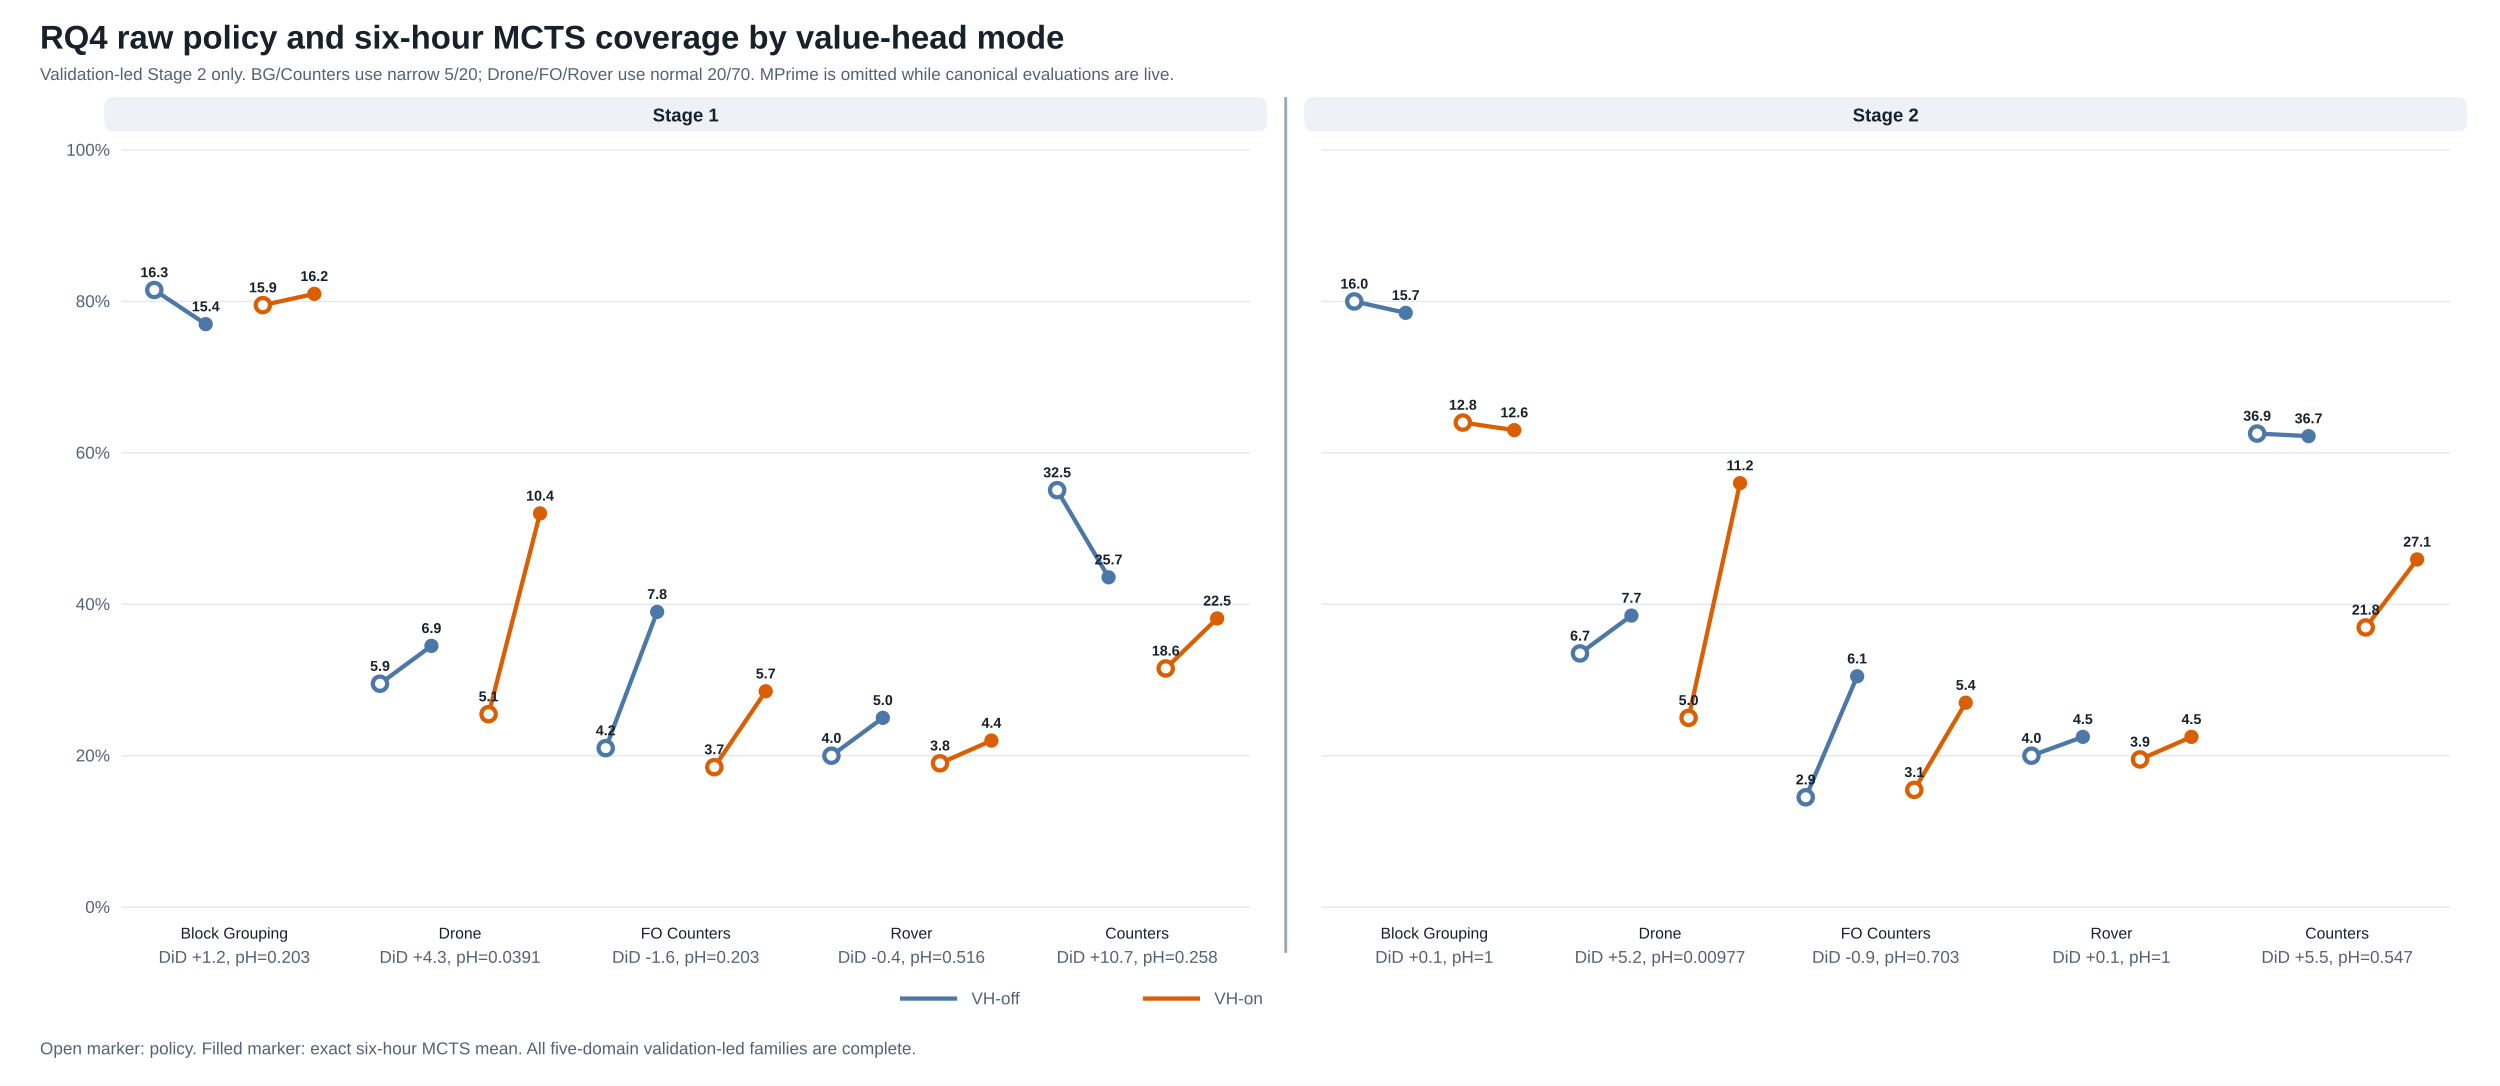
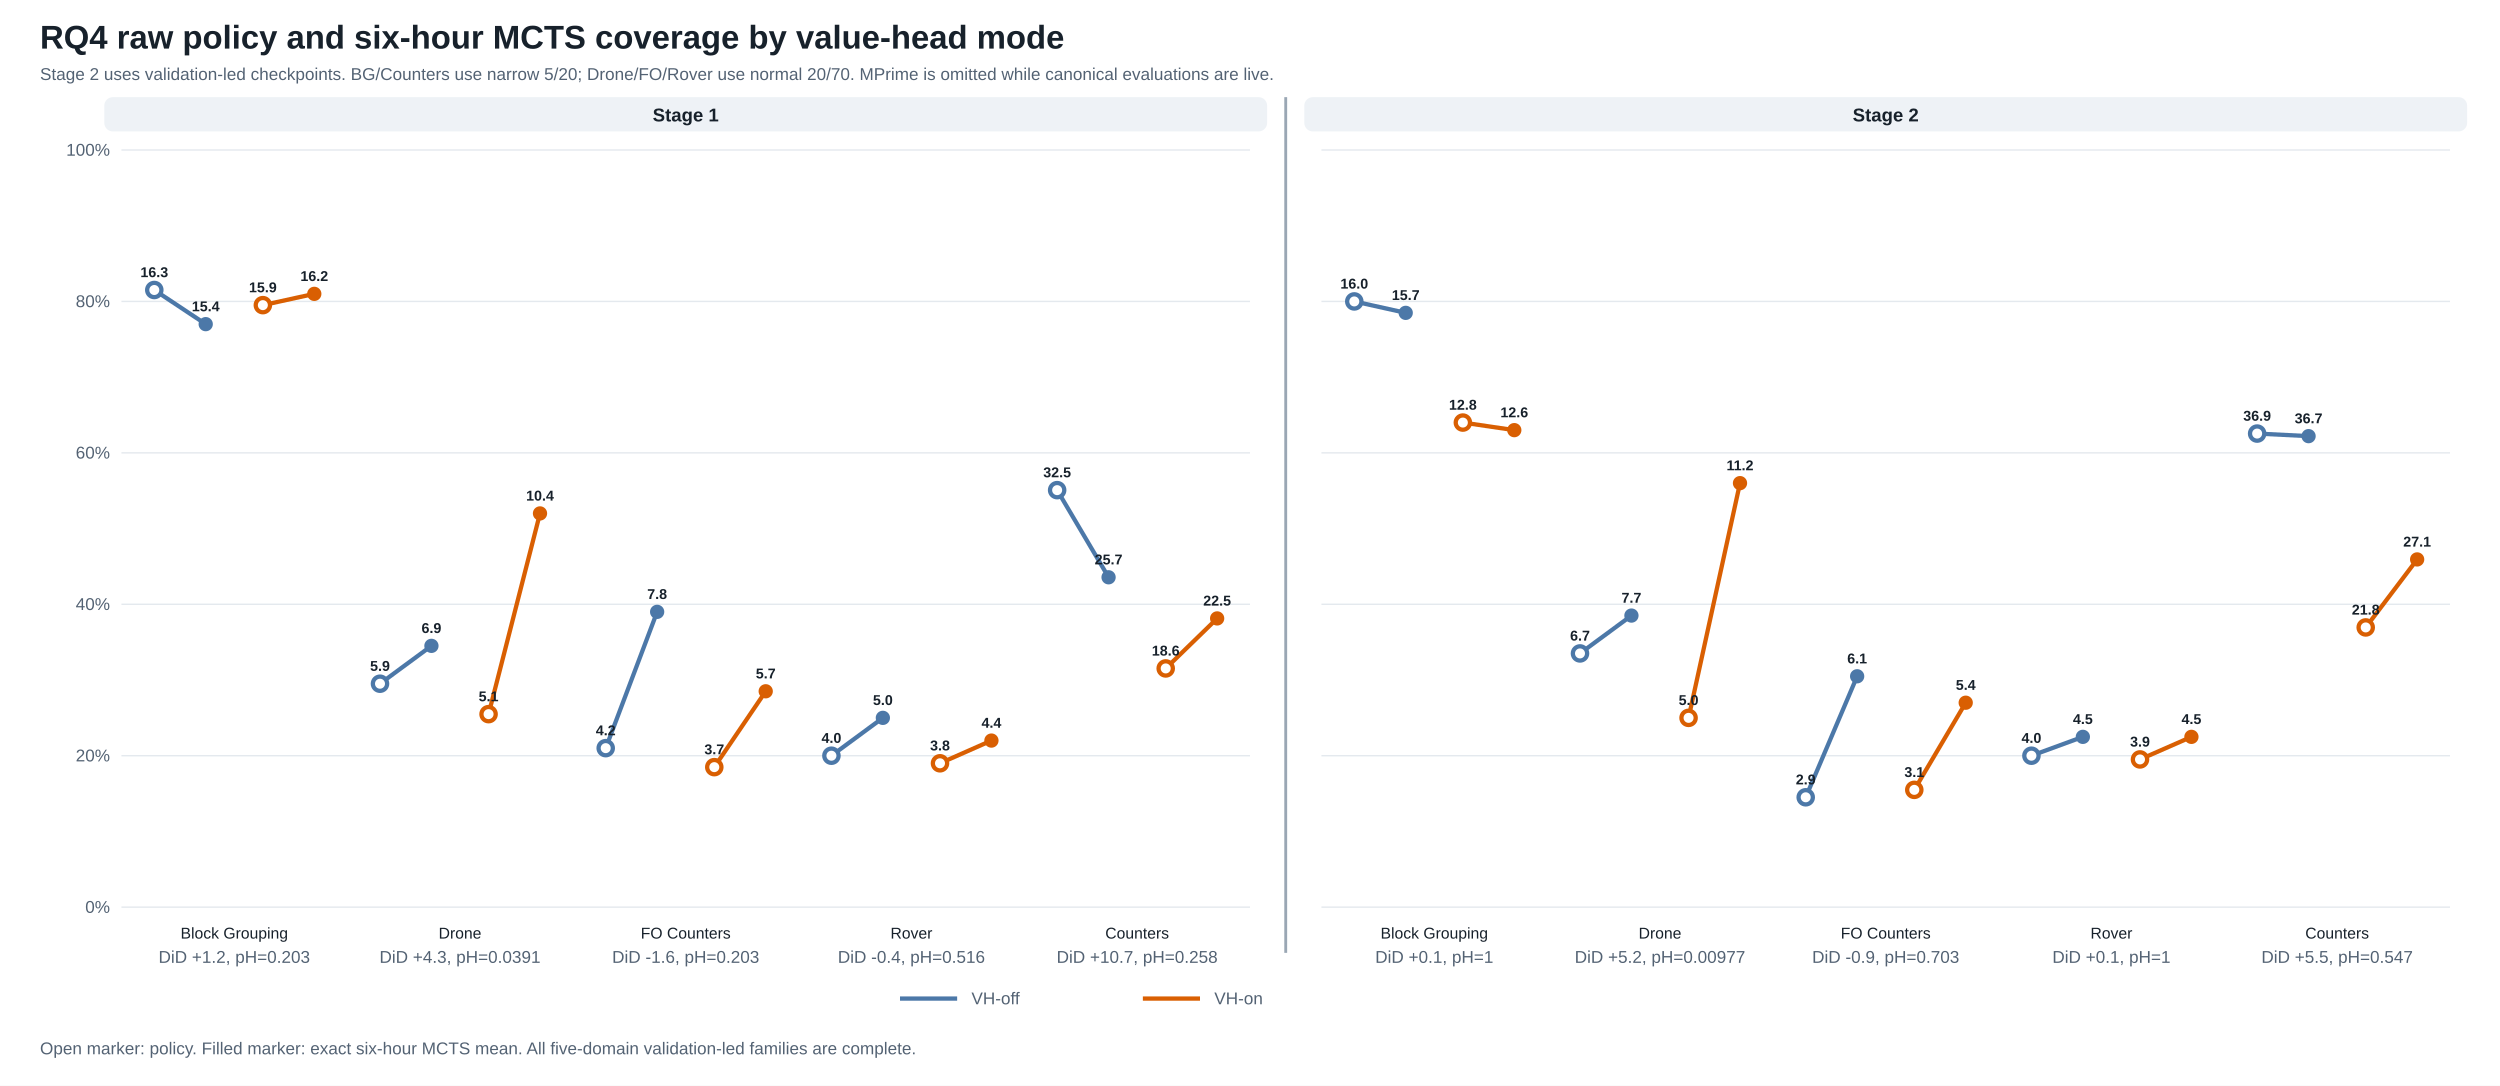
<svg xmlns="http://www.w3.org/2000/svg" width="1750" height="760" viewBox="0 0 1750 760">
  <rect width="100%" height="100%" fill="white" />
  <style>text{font-family:Segoe UI,Arial,sans-serif;fill:#17212b}.title{font-size:23px;font-weight:700}.sub{font-size:12px;fill:#536273}.label{font-size:11px}.head{font-size:13px;font-weight:700}.value{font-size:10px;font-weight:600}</style>
  <text x="28" y="34" class="title">RQ4 raw policy and six-hour MCTS coverage by value-head mode</text>
-   <text x="28" y="56" class="sub">Validation-led Stage 2 only. BG/Counters use narrow 5/20; Drone/FO/Rover use normal 20/70. MPrime is omitted while canonical evaluations are live.</text>
+   <text x="28" y="56" class="sub">Stage 2 uses validation-led checkpoints. BG/Counters use narrow 5/20; Drone/FO/Rover use normal 20/70. MPrime is omitted while canonical evaluations are live.</text>
  <rect x="73" y="68" width="814" height="24" rx="6" fill="#eef2f6" />
  <text x="480.0" y="85" text-anchor="middle" class="head">Stage 1</text>
  <line x1="85" y1="635.0" x2="875" y2="635.0" stroke="#e4e9ee" />
  <text x="77" y="639.0" text-anchor="end" class="sub">0%</text>
  <line x1="85" y1="529.0" x2="875" y2="529.0" stroke="#e4e9ee" />
  <text x="77" y="533.0" text-anchor="end" class="sub">20%</text>
  <line x1="85" y1="423.0" x2="875" y2="423.0" stroke="#e4e9ee" />
  <text x="77" y="427.0" text-anchor="end" class="sub">40%</text>
  <line x1="85" y1="317.0" x2="875" y2="317.0" stroke="#e4e9ee" />
  <text x="77" y="321.0" text-anchor="end" class="sub">60%</text>
  <line x1="85" y1="211.0" x2="875" y2="211.0" stroke="#e4e9ee" />
  <text x="77" y="215.0" text-anchor="end" class="sub">80%</text>
  <line x1="85" y1="105.0" x2="875" y2="105.0" stroke="#e4e9ee" />
  <text x="77" y="109.0" text-anchor="end" class="sub">100%</text>
  <line x1="108.0" y1="203.0" x2="144.0" y2="226.9" stroke="#4c78a8" stroke-width="3" stroke-dasharray="none" />
  <circle cx="108.0" cy="203.0" r="5" fill="white" stroke="#4c78a8" stroke-width="3" />
  <circle cx="144.0" cy="226.9" r="5" fill="#4c78a8" opacity="1" />
  <text x="108.0" y="194.0" text-anchor="middle" class="value">16.3</text>
  <text x="144.0" y="217.9" text-anchor="middle" class="value">15.4</text>
  <line x1="184.0" y1="213.6" x2="220.0" y2="205.7" stroke="#d95f02" stroke-width="3" stroke-dasharray="none" />
  <circle cx="184.0" cy="213.6" r="5" fill="white" stroke="#d95f02" stroke-width="3" />
  <circle cx="220.0" cy="205.7" r="5" fill="#d95f02" opacity="1" />
  <text x="184.0" y="204.6" text-anchor="middle" class="value">15.9</text>
  <text x="220.0" y="196.7" text-anchor="middle" class="value">16.2</text>
  <text x="164.0" y="657" text-anchor="middle" class="label">Block Grouping</text>
  <text x="164.0" y="674" text-anchor="middle" class="sub">DiD +1.2, pH=0.203</text>
  <line x1="266.0" y1="478.6" x2="302.0" y2="452.1" stroke="#4c78a8" stroke-width="3" stroke-dasharray="none" />
  <circle cx="266.0" cy="478.6" r="5" fill="white" stroke="#4c78a8" stroke-width="3" />
  <circle cx="302.0" cy="452.1" r="5" fill="#4c78a8" opacity="1" />
  <text x="266.0" y="469.6" text-anchor="middle" class="value">5.9</text>
  <text x="302.0" y="443.1" text-anchor="middle" class="value">6.9</text>
  <line x1="342.0" y1="499.9" x2="378.0" y2="359.4" stroke="#d95f02" stroke-width="3" stroke-dasharray="none" />
  <circle cx="342.0" cy="499.9" r="5" fill="white" stroke="#d95f02" stroke-width="3" />
  <circle cx="378.0" cy="359.4" r="5" fill="#d95f02" opacity="1" />
  <text x="342.0" y="490.9" text-anchor="middle" class="value">5.1</text>
  <text x="378.0" y="350.4" text-anchor="middle" class="value">10.4</text>
  <text x="322.0" y="657" text-anchor="middle" class="label">Drone</text>
  <text x="322.0" y="674" text-anchor="middle" class="sub">DiD +4.3, pH=0.0391</text>
  <line x1="424.0" y1="523.7" x2="460.0" y2="428.3" stroke="#4c78a8" stroke-width="3" stroke-dasharray="none" />
  <circle cx="424.0" cy="523.7" r="5" fill="white" stroke="#4c78a8" stroke-width="3" />
  <circle cx="460.0" cy="428.3" r="5" fill="#4c78a8" opacity="1" />
  <text x="424.0" y="514.7" text-anchor="middle" class="value">4.2</text>
  <text x="460.0" y="419.3" text-anchor="middle" class="value">7.8</text>
  <line x1="500.0" y1="537.0" x2="536.0" y2="483.9" stroke="#d95f02" stroke-width="3" stroke-dasharray="none" />
  <circle cx="500.0" cy="537.0" r="5" fill="white" stroke="#d95f02" stroke-width="3" />
  <circle cx="536.0" cy="483.9" r="5" fill="#d95f02" opacity="1" />
  <text x="500.0" y="528.0" text-anchor="middle" class="value">3.7</text>
  <text x="536.0" y="474.9" text-anchor="middle" class="value">5.7</text>
  <text x="480.0" y="657" text-anchor="middle" class="label">FO Counters</text>
  <text x="480.0" y="674" text-anchor="middle" class="sub">DiD -1.6, pH=0.203</text>
  <line x1="582.0" y1="529.0" x2="618.0" y2="502.5" stroke="#4c78a8" stroke-width="3" stroke-dasharray="none" />
  <circle cx="582.0" cy="529.0" r="5" fill="white" stroke="#4c78a8" stroke-width="3" />
  <circle cx="618.0" cy="502.5" r="5" fill="#4c78a8" opacity="1" />
  <text x="582.0" y="520.0" text-anchor="middle" class="value">4.0</text>
  <text x="618.0" y="493.5" text-anchor="middle" class="value">5.0</text>
  <line x1="658.0" y1="534.3" x2="694.0" y2="518.4" stroke="#d95f02" stroke-width="3" stroke-dasharray="none" />
  <circle cx="658.0" cy="534.3" r="5" fill="white" stroke="#d95f02" stroke-width="3" />
  <circle cx="694.0" cy="518.4" r="5" fill="#d95f02" opacity="1" />
  <text x="658.0" y="525.3" text-anchor="middle" class="value">3.8</text>
  <text x="694.0" y="509.4" text-anchor="middle" class="value">4.4</text>
  <text x="638.0" y="657" text-anchor="middle" class="label">Rover</text>
  <text x="638.0" y="674" text-anchor="middle" class="sub">DiD -0.4, pH=0.516</text>
  <line x1="740.0" y1="343.1" x2="776.0" y2="404.1" stroke="#4c78a8" stroke-width="3" stroke-dasharray="none" />
  <circle cx="740.0" cy="343.1" r="5" fill="white" stroke="#4c78a8" stroke-width="3" />
  <circle cx="776.0" cy="404.1" r="5" fill="#4c78a8" opacity="1" />
  <text x="740.0" y="334.1" text-anchor="middle" class="value">32.5</text>
  <text x="776.0" y="395.1" text-anchor="middle" class="value">25.7</text>
  <line x1="816.0" y1="467.9" x2="852.0" y2="432.9" stroke="#d95f02" stroke-width="3" stroke-dasharray="none" />
  <circle cx="816.0" cy="467.9" r="5" fill="white" stroke="#d95f02" stroke-width="3" />
  <circle cx="852.0" cy="432.9" r="5" fill="#d95f02" opacity="1" />
  <text x="816.0" y="458.9" text-anchor="middle" class="value">18.6</text>
  <text x="852.0" y="423.9" text-anchor="middle" class="value">22.5</text>
  <text x="796.0" y="657" text-anchor="middle" class="label">Counters</text>
  <text x="796.0" y="674" text-anchor="middle" class="sub">DiD +10.7, pH=0.258</text>
  <rect x="913" y="68" width="814" height="24" rx="6" fill="#eef2f6" />
  <text x="1320.0" y="85" text-anchor="middle" class="head">Stage 2</text>
  <line x1="925" y1="635.0" x2="1715" y2="635.0" stroke="#e4e9ee" />
  <line x1="925" y1="529.0" x2="1715" y2="529.0" stroke="#e4e9ee" />
  <line x1="925" y1="423.0" x2="1715" y2="423.0" stroke="#e4e9ee" />
  <line x1="925" y1="317.0" x2="1715" y2="317.0" stroke="#e4e9ee" />
  <line x1="925" y1="211.0" x2="1715" y2="211.0" stroke="#e4e9ee" />
  <line x1="925" y1="105.0" x2="1715" y2="105.0" stroke="#e4e9ee" />
  <line x1="948.0" y1="211.0" x2="984.0" y2="219.0" stroke="#4c78a8" stroke-width="3" stroke-dasharray="none" />
  <circle cx="948.0" cy="211.0" r="5" fill="white" stroke="#4c78a8" stroke-width="3" />
  <circle cx="984.0" cy="219.0" r="5" fill="#4c78a8" opacity="1" />
  <text x="948.0" y="202.0" text-anchor="middle" class="value">16.0</text>
  <text x="984.0" y="210.0" text-anchor="middle" class="value">15.7</text>
  <line x1="1024.0" y1="295.8" x2="1060.0" y2="301.1" stroke="#d95f02" stroke-width="3" stroke-dasharray="none" />
  <circle cx="1024.0" cy="295.8" r="5" fill="white" stroke="#d95f02" stroke-width="3" />
  <circle cx="1060.0" cy="301.1" r="5" fill="#d95f02" opacity="1" />
  <text x="1024.0" y="286.8" text-anchor="middle" class="value">12.8</text>
  <text x="1060.0" y="292.1" text-anchor="middle" class="value">12.6</text>
  <text x="1004.0" y="657" text-anchor="middle" class="label">Block Grouping</text>
  <text x="1004.0" y="674" text-anchor="middle" class="sub">DiD +0.1, pH=1</text>
  <line x1="1106.0" y1="457.4" x2="1142.0" y2="430.9" stroke="#4c78a8" stroke-width="3" stroke-dasharray="none" />
  <circle cx="1106.0" cy="457.4" r="5" fill="white" stroke="#4c78a8" stroke-width="3" />
  <circle cx="1142.0" cy="430.9" r="5" fill="#4c78a8" opacity="1" />
  <text x="1106.0" y="448.4" text-anchor="middle" class="value">6.7</text>
  <text x="1142.0" y="421.9" text-anchor="middle" class="value">7.7</text>
  <line x1="1182.0" y1="502.5" x2="1218.0" y2="338.2" stroke="#d95f02" stroke-width="3" stroke-dasharray="none" />
  <circle cx="1182.0" cy="502.5" r="5" fill="white" stroke="#d95f02" stroke-width="3" />
  <circle cx="1218.0" cy="338.2" r="5" fill="#d95f02" opacity="1" />
  <text x="1182.0" y="493.5" text-anchor="middle" class="value">5.0</text>
  <text x="1218.0" y="329.2" text-anchor="middle" class="value">11.2</text>
  <text x="1162.0" y="657" text-anchor="middle" class="label">Drone</text>
  <text x="1162.0" y="674" text-anchor="middle" class="sub">DiD +5.2, pH=0.00977</text>
  <line x1="1264.0" y1="558.1" x2="1300.0" y2="473.4" stroke="#4c78a8" stroke-width="3" stroke-dasharray="none" />
  <circle cx="1264.0" cy="558.1" r="5" fill="white" stroke="#4c78a8" stroke-width="3" />
  <circle cx="1300.0" cy="473.4" r="5" fill="#4c78a8" opacity="1" />
  <text x="1264.0" y="549.1" text-anchor="middle" class="value">2.9</text>
  <text x="1300.0" y="464.4" text-anchor="middle" class="value">6.1</text>
  <line x1="1340.0" y1="552.9" x2="1376.0" y2="491.9" stroke="#d95f02" stroke-width="3" stroke-dasharray="none" />
  <circle cx="1340.0" cy="552.9" r="5" fill="white" stroke="#d95f02" stroke-width="3" />
  <circle cx="1376.0" cy="491.9" r="5" fill="#d95f02" opacity="1" />
  <text x="1340.0" y="543.9" text-anchor="middle" class="value">3.1</text>
  <text x="1376.0" y="482.9" text-anchor="middle" class="value">5.4</text>
  <text x="1320.0" y="657" text-anchor="middle" class="label">FO Counters</text>
  <text x="1320.0" y="674" text-anchor="middle" class="sub">DiD -0.9, pH=0.703</text>
  <line x1="1422.0" y1="529.0" x2="1458.0" y2="515.8" stroke="#4c78a8" stroke-width="3" stroke-dasharray="none" />
  <circle cx="1422.0" cy="529.0" r="5" fill="white" stroke="#4c78a8" stroke-width="3" />
  <circle cx="1458.0" cy="515.8" r="5" fill="#4c78a8" opacity="1" />
  <text x="1422.0" y="520.0" text-anchor="middle" class="value">4.0</text>
  <text x="1458.0" y="506.8" text-anchor="middle" class="value">4.5</text>
  <line x1="1498.0" y1="531.6" x2="1534.0" y2="515.8" stroke="#d95f02" stroke-width="3" stroke-dasharray="none" />
  <circle cx="1498.0" cy="531.6" r="5" fill="white" stroke="#d95f02" stroke-width="3" />
  <circle cx="1534.0" cy="515.8" r="5" fill="#d95f02" opacity="1" />
  <text x="1498.0" y="522.6" text-anchor="middle" class="value">3.9</text>
  <text x="1534.0" y="506.8" text-anchor="middle" class="value">4.5</text>
  <text x="1478.0" y="657" text-anchor="middle" class="label">Rover</text>
  <text x="1478.0" y="674" text-anchor="middle" class="sub">DiD +0.1, pH=1</text>
  <line x1="1580.0" y1="303.5" x2="1616.0" y2="305.3" stroke="#4c78a8" stroke-width="3" stroke-dasharray="none" />
  <circle cx="1580.0" cy="303.5" r="5" fill="white" stroke="#4c78a8" stroke-width="3" />
  <circle cx="1616.0" cy="305.3" r="5" fill="#4c78a8" opacity="1" />
  <text x="1580.0" y="294.5" text-anchor="middle" class="value">36.9</text>
  <text x="1616.0" y="296.3" text-anchor="middle" class="value">36.7</text>
  <line x1="1656.0" y1="439.2" x2="1692.0" y2="391.6" stroke="#d95f02" stroke-width="3" stroke-dasharray="none" />
  <circle cx="1656.0" cy="439.2" r="5" fill="white" stroke="#d95f02" stroke-width="3" />
  <circle cx="1692.0" cy="391.6" r="5" fill="#d95f02" opacity="1" />
  <text x="1656.0" y="430.2" text-anchor="middle" class="value">21.8</text>
  <text x="1692.0" y="382.6" text-anchor="middle" class="value">27.1</text>
  <text x="1636.0" y="657" text-anchor="middle" class="label">Counters</text>
  <text x="1636.0" y="674" text-anchor="middle" class="sub">DiD +5.5, pH=0.547</text>
  <line x1="900" y1="68" x2="900" y2="667" stroke="#9aa7b4" stroke-width="2" />
  <line x1="630" y1="699" x2="670" y2="699" stroke="#4c78a8" stroke-width="3" />
  <text x="680" y="703" class="sub">VH-off</text>
  <line x1="800" y1="699" x2="840" y2="699" stroke="#d95f02" stroke-width="3" />
  <text x="850" y="703" class="sub">VH-on</text>
  <text x="28" y="738" class="sub">Open marker: policy. Filled marker: exact six-hour MCTS mean. All five-domain validation-led families are complete.</text>
</svg>
